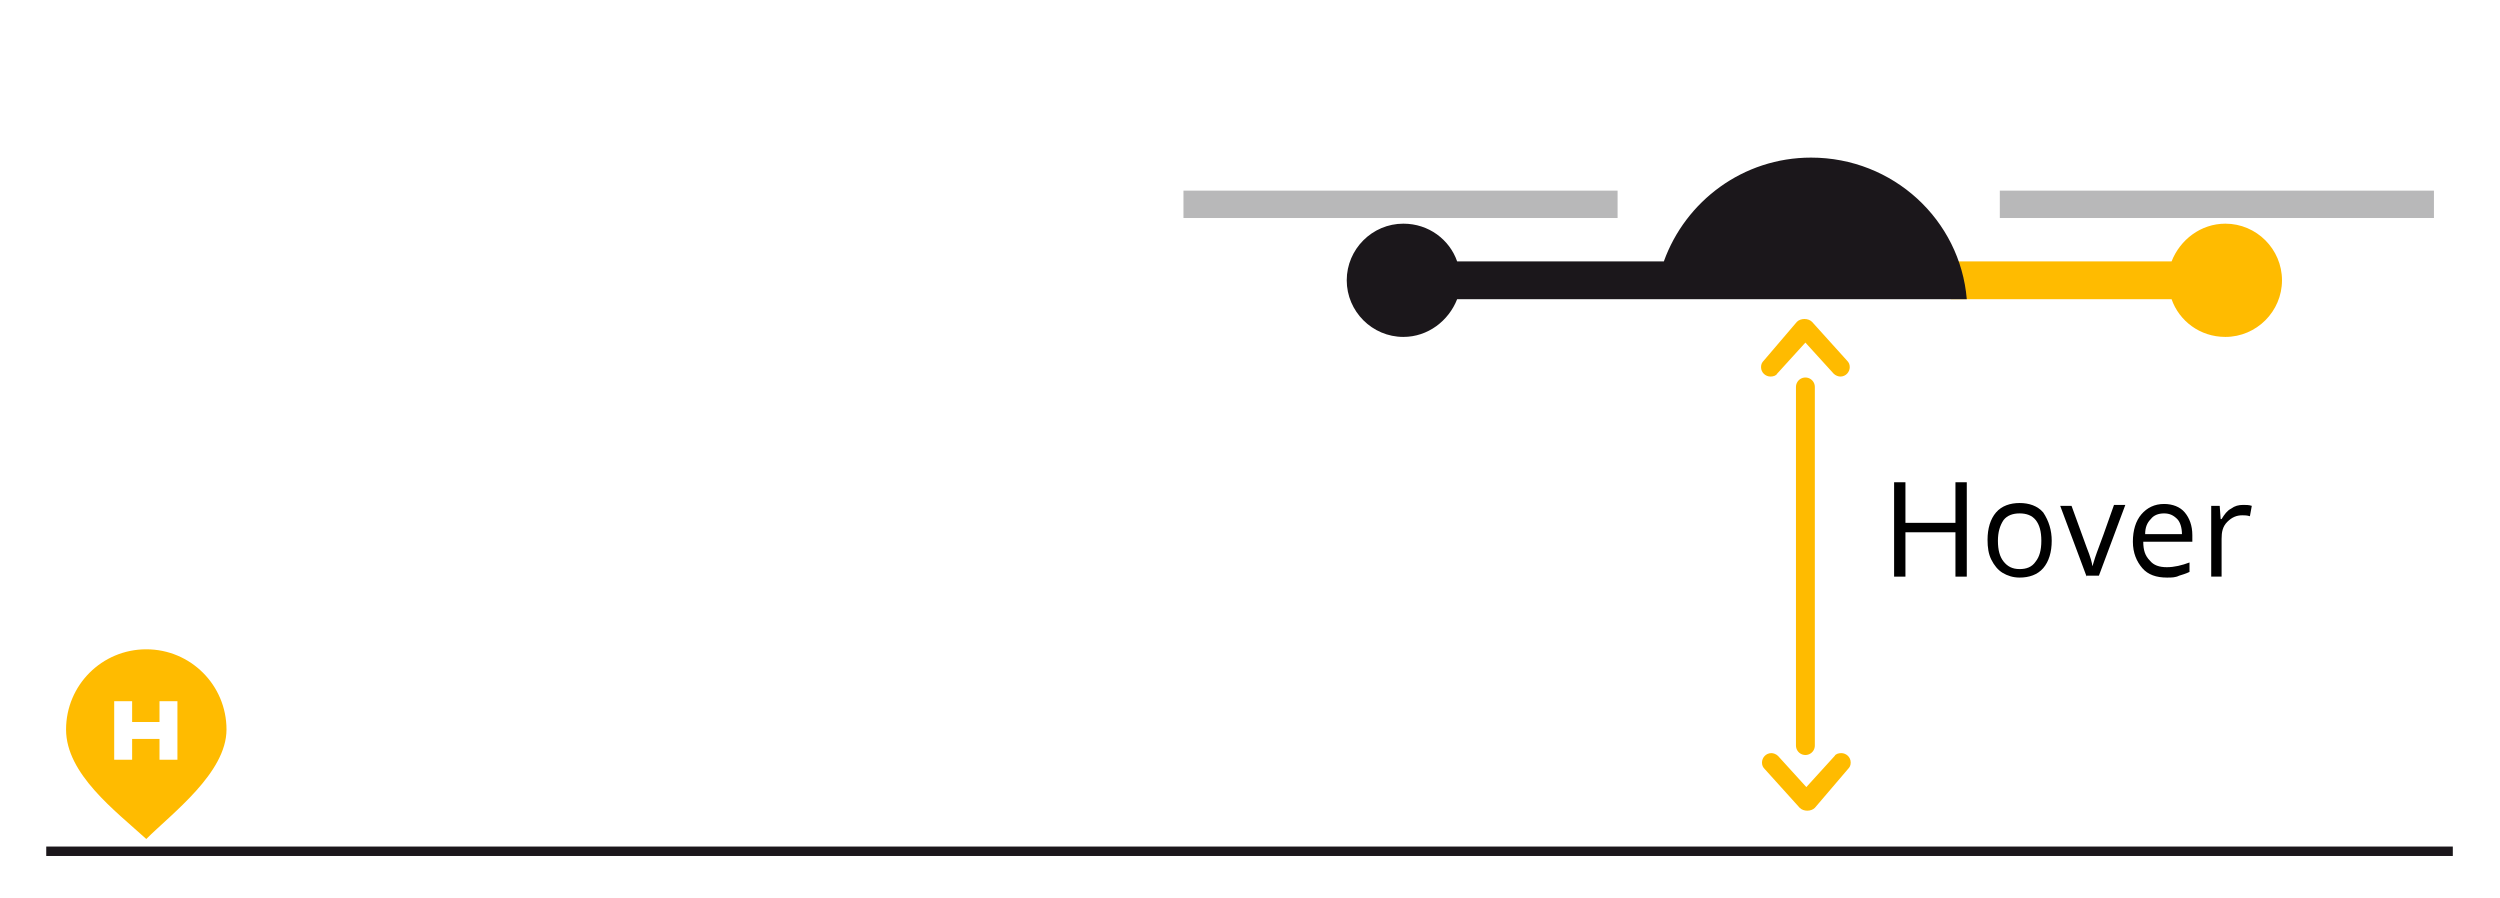
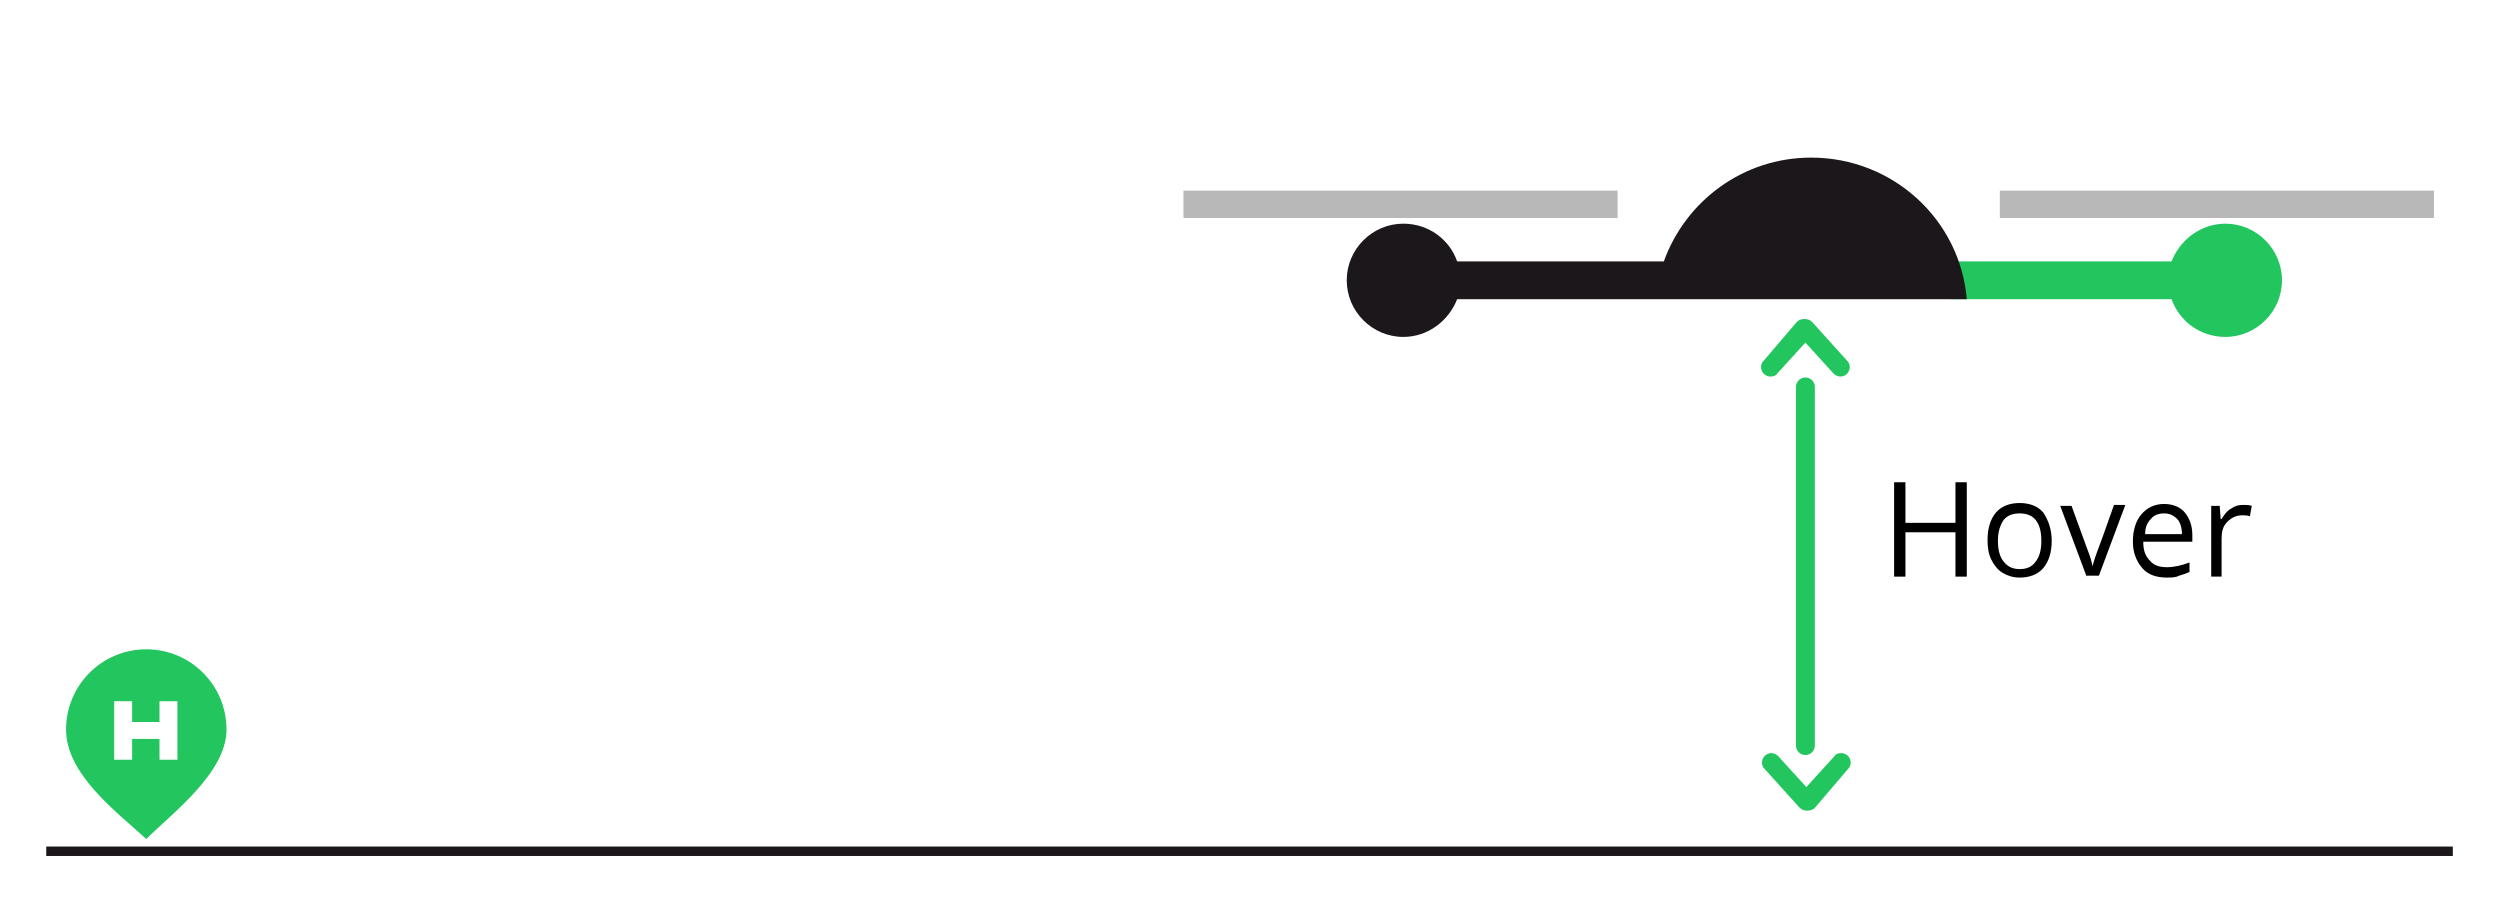
<svg xmlns="http://www.w3.org/2000/svg" version="1.1" id="Ebene_1" x="0px" y="0px" viewBox="-9 23.6 264.9 95.1" style="enable-background:new -9 23.6 264.9 95.1;" xml:space="preserve">
  <style type="text/css">
- 	.st0{fill:#FFBB00;}
+ 	.st0{fill:#22C55E;}
	.st1{fill:#1B171B;}
	.st2{fill:#B8B8B9;}
	.st3{fill:none;}
	.st4{enable-background:new    ;}
- 	.st5{fill:none;stroke:#FFBB00;stroke-width:2;stroke-linecap:round;stroke-miterlimit:10;}
+ 	.st5{fill:none;stroke:#22C55E;stroke-width:2;stroke-linecap:round;stroke-miterlimit:10;}
	.st6{fill:none;stroke:#1B171B;stroke-miterlimit:10;}
</style>
  <g>
    <g>
      <g>
        <g>
          <path class="st0" d="M226.8,47.3c-2.6,0-4.8,1.7-5.7,4h-23.4v4h23.4c0.8,2.3,3,4,5.7,4c3.3,0,6-2.7,6-6      C232.8,50,230.1,47.3,226.8,47.3z" />
          <path class="st1" d="M182.9,40.3c-7.2,0-13.3,4.6-15.6,11h-21.9c-0.8-2.3-3-4-5.7-4c-3.3,0-6,2.7-6,6s2.7,6,6,6      c2.6,0,4.8-1.7,5.7-4h21h31.8h1.2C198.7,46.9,191.6,40.3,182.9,40.3z" />
        </g>
        <rect x="116.4" y="43.8" class="st2" width="46" height="2.9" />
        <rect x="202.9" y="43.8" class="st2" width="46" height="2.9" />
      </g>
      <rect x="190.4" y="74.1" class="st3" width="67.5" height="13.5" />
      <g class="st4">
        <path d="M199.4,84.7h-1.2V80h-5.3v4.7h-1.2v-10h1.2V79h5.3v-4.3h1.2V84.7z" />
        <path d="M208.4,80.9c0,1.2-0.3,2.2-0.9,2.9c-0.6,0.7-1.5,1-2.5,1c-0.7,0-1.3-0.2-1.8-0.5s-0.9-0.8-1.2-1.4     c-0.3-0.6-0.4-1.3-0.4-2.1c0-1.2,0.3-2.2,0.9-2.9c0.6-0.7,1.5-1,2.5-1s1.9,0.3,2.5,1C208.1,78.8,208.4,79.8,208.4,80.9z      M202.7,80.9c0,1,0.2,1.7,0.6,2.2c0.4,0.5,0.9,0.8,1.7,0.8c0.7,0,1.3-0.2,1.7-0.8c0.4-0.5,0.6-1.2,0.6-2.2s-0.2-1.7-0.6-2.2     c-0.4-0.5-1-0.7-1.7-0.7c-0.7,0-1.3,0.2-1.7,0.7C202.9,79.3,202.7,80,202.7,80.9z" />
        <path d="M212.1,84.7l-2.8-7.5h1.2l1.6,4.4c0.4,1,0.6,1.7,0.6,2l0,0c0.1-0.2,0.2-0.7,0.5-1.5s0.9-2.4,1.8-5h1.2l-2.8,7.5h-1.3     V84.7z" />
        <path d="M220.6,84.8c-1.1,0-2-0.3-2.6-1s-1-1.6-1-2.8c0-1.2,0.3-2.2,0.9-2.9c0.6-0.7,1.4-1.1,2.4-1.1c0.9,0,1.7,0.3,2.2,0.9     s0.8,1.4,0.8,2.4V81h-5.2c0,0.9,0.2,1.5,0.7,2c0.4,0.5,1,0.7,1.8,0.7c0.8,0,1.6-0.2,2.4-0.5v1c-0.4,0.2-0.8,0.3-1.1,0.4     C221.5,84.8,221.1,84.8,220.6,84.8z M220.3,78c-0.6,0-1.1,0.2-1.4,0.6c-0.4,0.4-0.6,0.9-0.6,1.6h3.9c0-0.7-0.2-1.3-0.5-1.6     C221.3,78.2,220.9,78,220.3,78z" />
        <path d="M228.7,77.1c0.3,0,0.6,0,0.9,0.1l-0.2,1.1c-0.3-0.1-0.6-0.1-0.8-0.1c-0.6,0-1.1,0.2-1.6,0.7s-0.6,1.1-0.6,1.8v4h-1.1     v-7.5h0.9l0.1,1.4h0.1c0.3-0.5,0.6-0.9,1-1.1C227.8,77.2,228.2,77.1,228.7,77.1z" />
      </g>
      <g>
        <path class="st0" d="M186.8,105.1L186.8,105.1c0.2-0.2,0.3-0.4,0.3-0.7c0-0.6-0.5-1-1-1c-0.3,0-0.6,0.1-0.7,0.3l0,0l-3,3.3     l-3-3.3l0,0c-0.2-0.2-0.5-0.3-0.7-0.3c-0.6,0-1,0.5-1,1c0,0.3,0.1,0.5,0.3,0.7l0,0l3.7,4.1c0.2,0.2,0.5,0.3,0.8,0.3     c0.3,0,0.6-0.1,0.8-0.3L186.8,105.1z" />
        <path class="st0" d="M177.9,61.8L177.9,61.8c-0.2,0.2-0.3,0.4-0.3,0.7c0,0.6,0.5,1,1,1c0.3,0,0.6-0.1,0.7-0.3l0,0l3-3.3l3,3.3     l0,0c0.2,0.2,0.5,0.3,0.7,0.3c0.6,0,1-0.5,1-1c0-0.3-0.1-0.5-0.3-0.7l0,0l-3.7-4.1c-0.2-0.2-0.5-0.3-0.8-0.3s-0.6,0.1-0.8,0.3     L177.9,61.8z" />
        <line class="st5" x1="182.3" y1="64.6" x2="182.3" y2="102.6" />
      </g>
      <line class="st6" x1="-4.1" y1="113.8" x2="250.9" y2="113.8" />
    </g>
    <path class="st0" d="M6.5,92.4c-4.7,0-8.5,3.8-8.5,8.5s5.2,8.6,8.5,11.6c2.7-2.7,8.5-7,8.5-11.6C15,96.2,11.2,92.4,6.5,92.4z    M9.8,104.1H7.9v-2.2H5v2.2H3.1v-6.2H5v2.2h2.9v-2.2h1.9V104.1z" />
  </g>
</svg>
